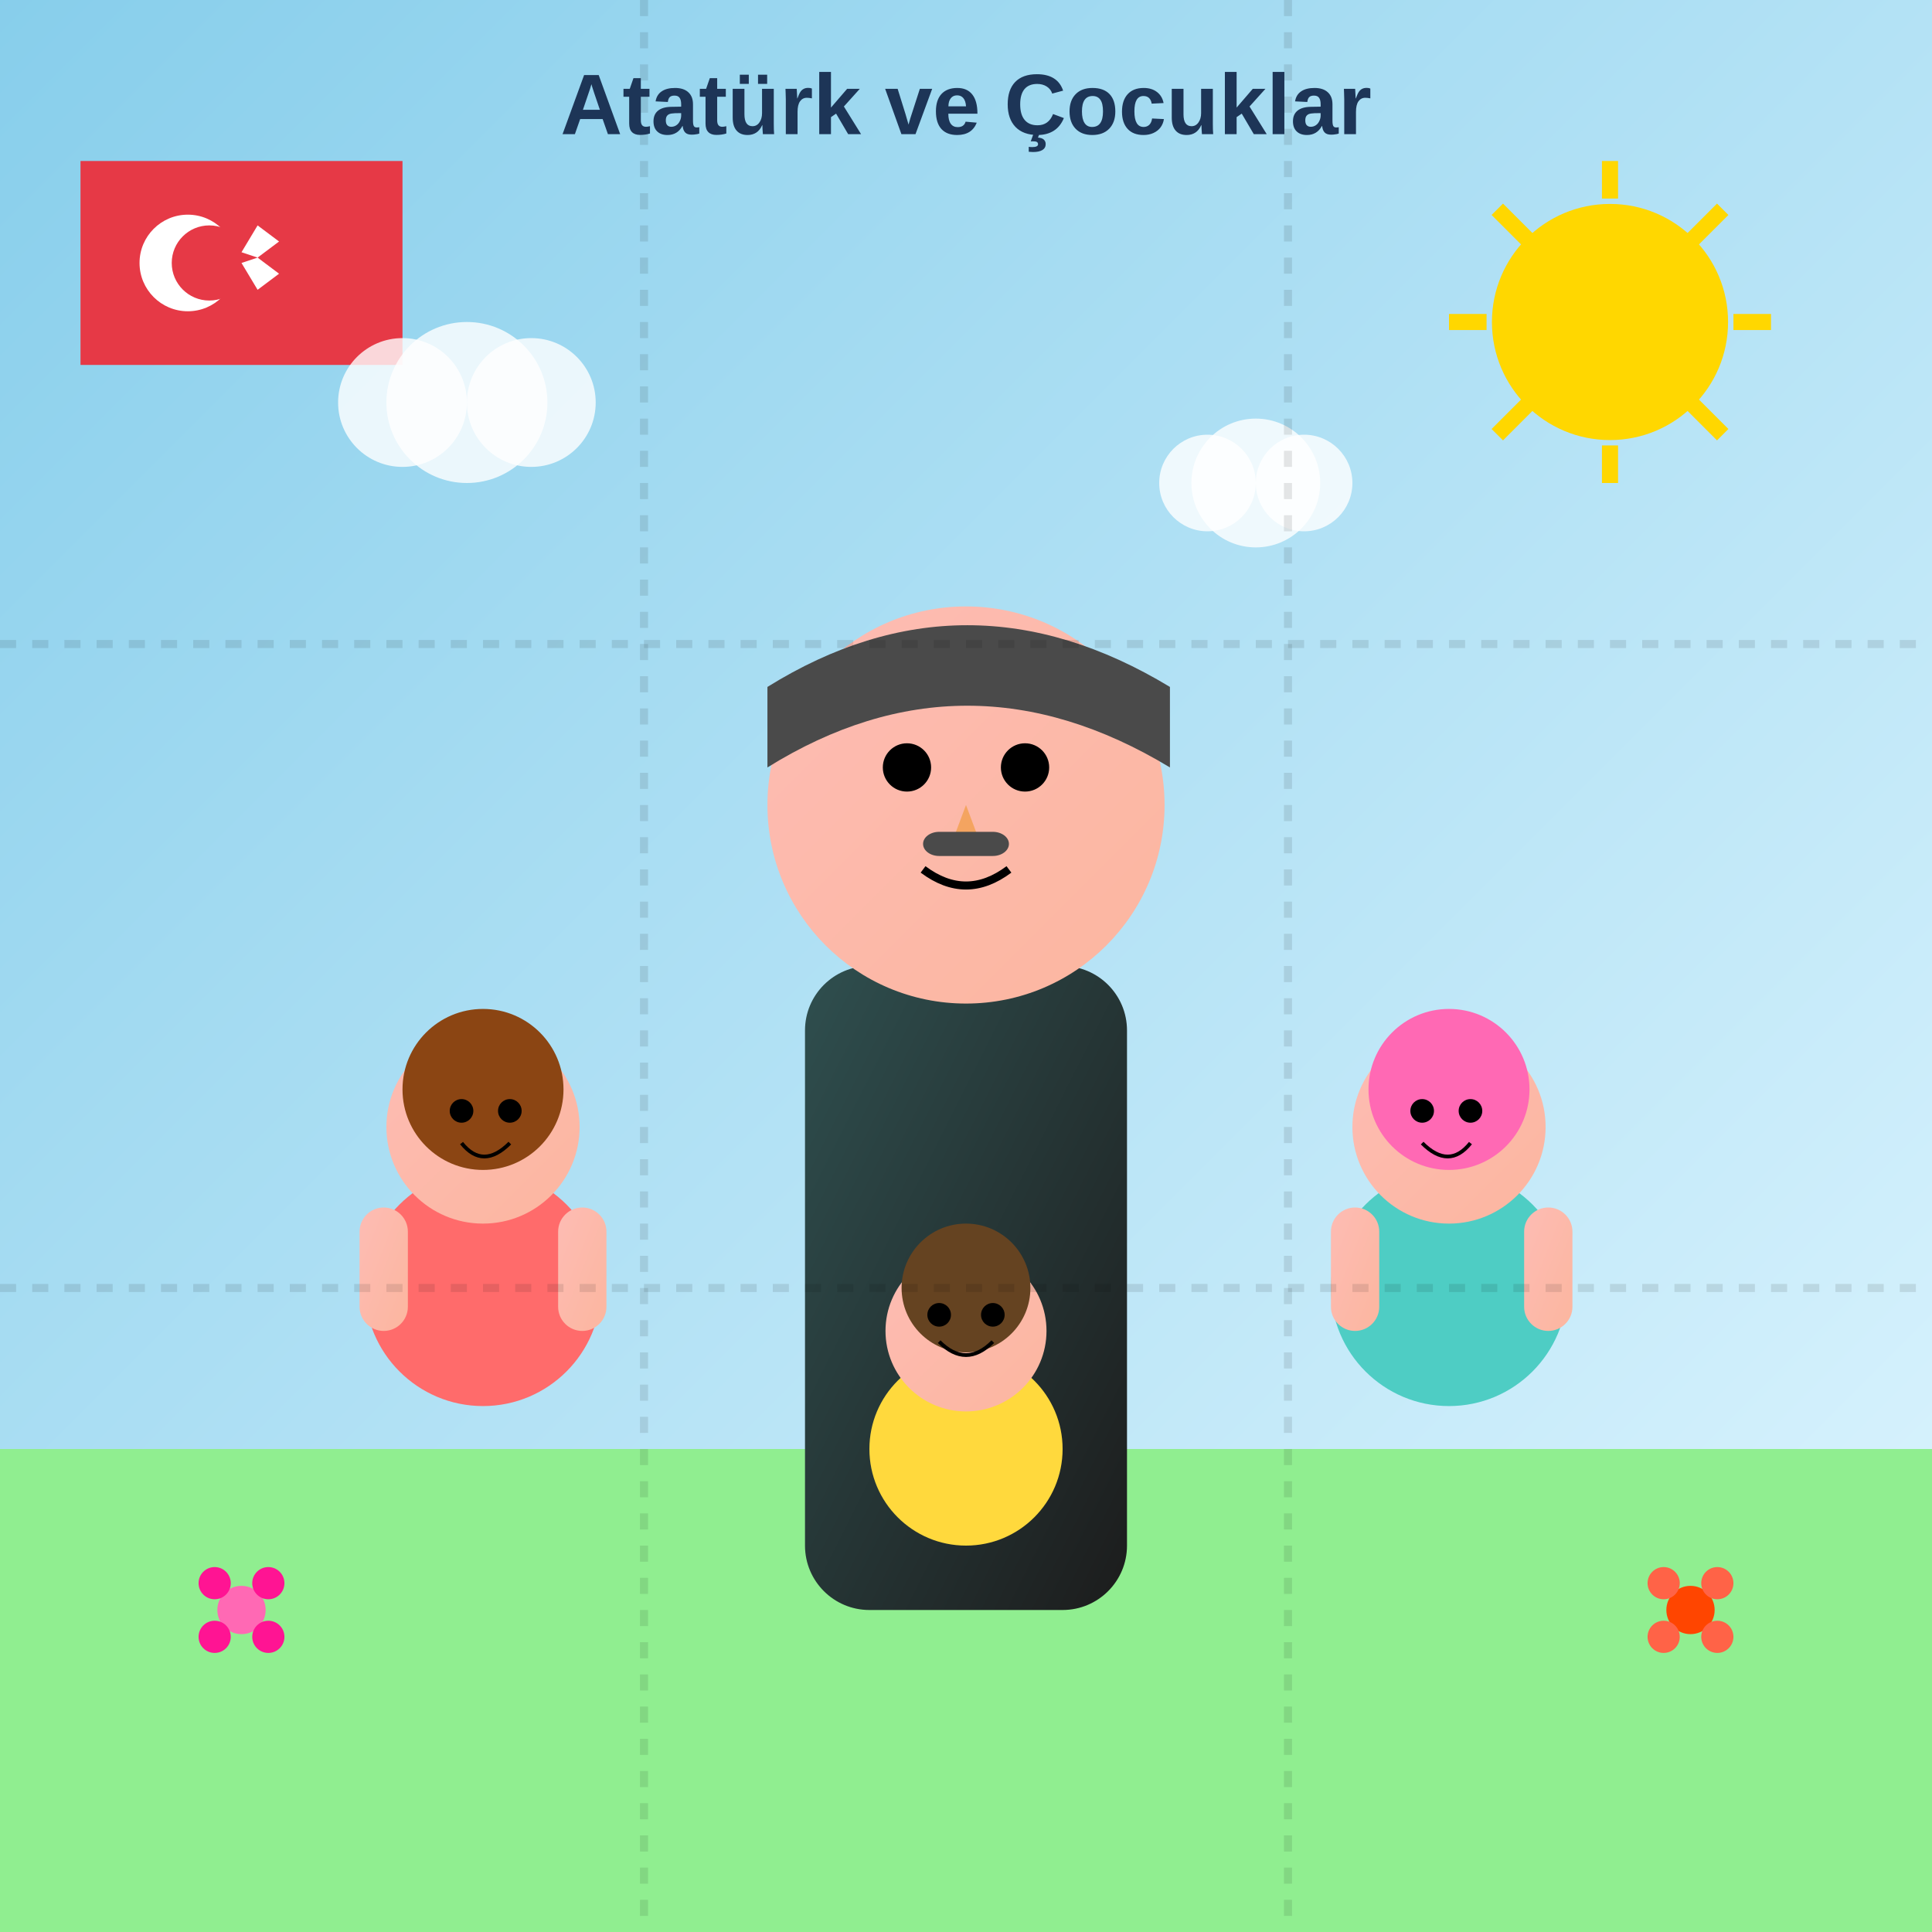
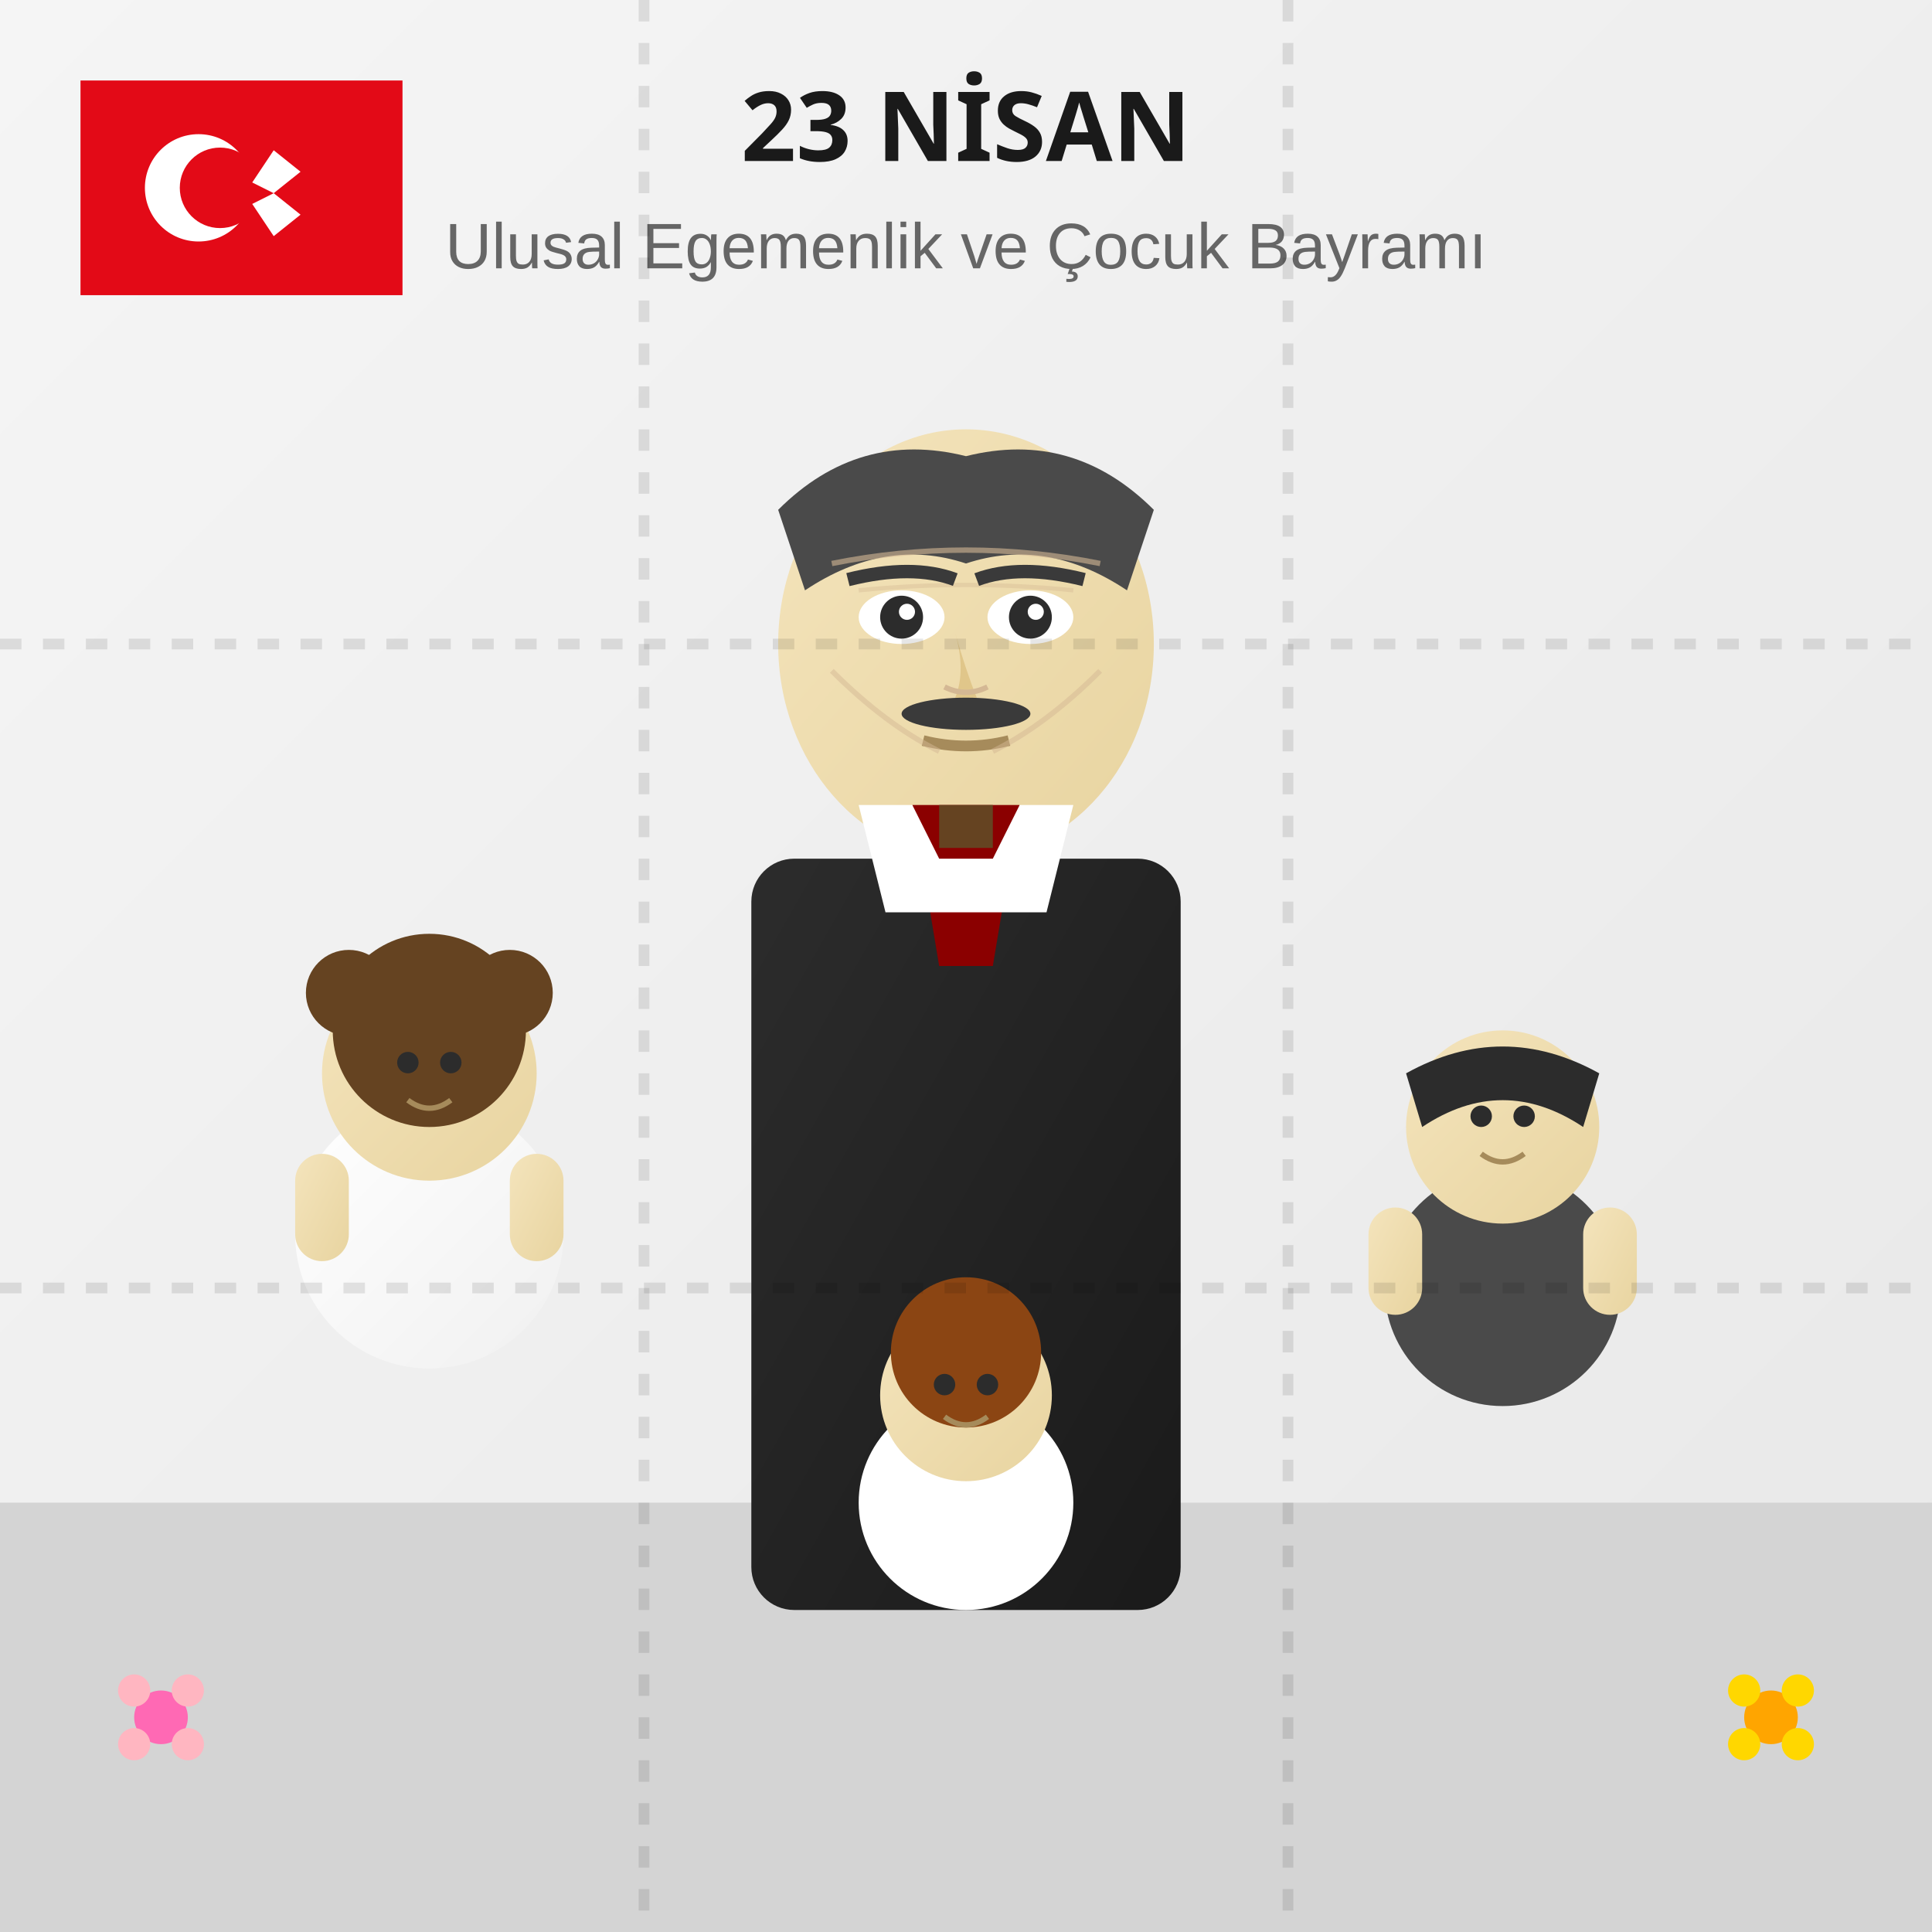
<svg xmlns="http://www.w3.org/2000/svg" width="360" height="360" viewBox="0 0 360 360">
  <defs>
    <linearGradient id="bg" x1="0%" y1="0%" x2="100%" y2="100%">
-       <stop offset="0%" style="stop-color:#87CEEB" />
-       <stop offset="100%" style="stop-color:#E0F6FF" />
+       <stop offset="0%" style="stop-color:#F5F5F5" />
+       <stop offset="100%" style="stop-color:#E8E8E8" />
    </linearGradient>
    <linearGradient id="face" x1="0%" y1="0%" x2="100%" y2="100%">
-       <stop offset="0%" style="stop-color:#FDBCB4" />
-       <stop offset="100%" style="stop-color:#FCB69F" />
+       <stop offset="0%" style="stop-color:#F4E4BC" />
+       <stop offset="100%" style="stop-color:#E8D4A0" />
    </linearGradient>
    <linearGradient id="uniform" x1="0%" y1="0%" x2="100%" y2="100%">
-       <stop offset="0%" style="stop-color:#2F4F4F" />
-       <stop offset="100%" style="stop-color:#1C1C1C" />
+       <stop offset="0%" style="stop-color:#2C2C2C" />
+       <stop offset="100%" style="stop-color:#1A1A1A" />
+     </linearGradient>
+     <linearGradient id="childDress" x1="0%" y1="0%" x2="100%" y2="100%">
+       <stop offset="0%" style="stop-color:#FFFFFF" />
+       <stop offset="100%" style="stop-color:#F0F0F0" />
    </linearGradient>
  </defs>
  <rect width="360" height="360" fill="url(#bg)" />
-   <rect x="0" y="270" width="360" height="90" fill="#90EE90" />
-   <rect x="150" y="180" width="60" height="120" rx="12" fill="url(#uniform)" />
-   <circle cx="180" cy="150" r="37" fill="url(#face)" />
-   <path d="M143 128 Q180 105 218 128 L218 143 Q180 120 143 143 Z" fill="#4A4A4A" />
-   <circle cx="169" cy="143" r="4.5" fill="#000" />
-   <circle cx="191" cy="143" r="4.5" fill="#000" />
-   <path d="M180 150 L177 158 L183 158 Z" fill="#F4A460" />
-   <path d="M172 162 Q180 168 188 162" stroke="#000" stroke-width="1.5" fill="none" />
-   <rect x="172" y="155" width="16" height="4.5" rx="3" fill="#4A4A4A" />
-   <circle cx="90" cy="240" r="22" fill="#FF6B6B" />
-   <circle cx="90" cy="210" r="18" fill="url(#face)" />
-   <circle cx="90" cy="203" r="15" fill="#8B4513" />
-   <circle cx="86" cy="207" r="2.2" fill="#000" />
-   <circle cx="95" cy="207" r="2.2" fill="#000" />
-   <path d="M86 213 Q90 218 95 213" stroke="#000" stroke-width="0.7" fill="none" />
-   <rect x="67" y="225" width="9" height="23" rx="4.5" fill="url(#face)" />
-   <rect x="104" y="225" width="9" height="23" rx="4.5" fill="url(#face)" />
-   <circle cx="270" cy="240" r="22" fill="#4ECDC4" />
-   <circle cx="270" cy="210" r="18" fill="url(#face)" />
-   <circle cx="270" cy="203" r="15" fill="#FF69B4" />
-   <circle cx="265" cy="207" r="2.2" fill="#000" />
-   <circle cx="274" cy="207" r="2.2" fill="#000" />
-   <path d="M265 213 Q270 218 274 213" stroke="#000" stroke-width="0.7" fill="none" />
-   <rect x="248" y="225" width="9" height="23" rx="4.5" fill="url(#face)" />
-   <rect x="284" y="225" width="9" height="23" rx="4.5" fill="url(#face)" />
-   <circle cx="180" cy="270" r="18" fill="#FFD93D" />
-   <circle cx="180" cy="248" r="15" fill="url(#face)" />
-   <circle cx="180" cy="240" r="12" fill="#654321" />
-   <circle cx="175" cy="245" r="2.2" fill="#000" />
-   <circle cx="185" cy="245" r="2.2" fill="#000" />
-   <path d="M175 250 Q180 255 185 250" stroke="#000" stroke-width="0.7" fill="none" />
-   <rect x="15" y="30" width="60" height="38" fill="#E63946" />
-   <circle cx="35" cy="49" r="9" fill="white" />
-   <circle cx="39" cy="49" r="7" fill="#E63946" />
-   <path d="M48 42 L52 45 L48 48 L52 51 L48 54 L45 49 L48 48 L45 47 Z" fill="white" />
-   <circle cx="300" cy="60" r="22" fill="#FFD700" />
-   <path d="M300 30 L300 37 M300 83 L300 90 M270 60 L277 60 M323 60 L330 60 M279 39 L285 45 M315 75 L321 81 M279 81 L285 75 M315 45 L321 39" stroke="#FFD700" stroke-width="3" />
-   <circle cx="75" cy="75" r="12" fill="white" opacity="0.8" />
-   <circle cx="87" cy="75" r="15" fill="white" opacity="0.8" />
-   <circle cx="99" cy="75" r="12" fill="white" opacity="0.8" />
-   <circle cx="225" cy="90" r="9" fill="white" opacity="0.8" />
-   <circle cx="234" cy="90" r="12" fill="white" opacity="0.8" />
-   <circle cx="243" cy="90" r="9" fill="white" opacity="0.8" />
-   <circle cx="45" cy="300" r="4.5" fill="#FF69B4" />
-   <circle cx="40" cy="295" r="3" fill="#FF1493" />
-   <circle cx="50" cy="295" r="3" fill="#FF1493" />
-   <circle cx="40" cy="305" r="3" fill="#FF1493" />
-   <circle cx="50" cy="305" r="3" fill="#FF1493" />
-   <circle cx="315" cy="300" r="4.5" fill="#FF4500" />
-   <circle cx="310" cy="295" r="3" fill="#FF6347" />
-   <circle cx="320" cy="295" r="3" fill="#FF6347" />
-   <circle cx="310" cy="305" r="3" fill="#FF6347" />
-   <circle cx="320" cy="305" r="3" fill="#FF6347" />
-   <line x1="120" y1="0" x2="120" y2="360" stroke="rgba(0,0,0,0.1)" stroke-width="1.5" stroke-dasharray="3,3" />
-   <line x1="240" y1="0" x2="240" y2="360" stroke="rgba(0,0,0,0.1)" stroke-width="1.5" stroke-dasharray="3,3" />
-   <line x1="0" y1="120" x2="360" y2="120" stroke="rgba(0,0,0,0.1)" stroke-width="1.5" stroke-dasharray="3,3" />
-   <line x1="0" y1="240" x2="360" y2="240" stroke="rgba(0,0,0,0.1)" stroke-width="1.5" stroke-dasharray="3,3" />
-   <text x="180" y="25" text-anchor="middle" fill="#1D3557" font-size="16" font-family="Arial" font-weight="bold">Atatürk ve Çocuklar</text>
+   <rect x="0" y="280" width="360" height="80" fill="#D4D4D4" />
+   <rect x="140" y="160" width="80" height="140" rx="8" fill="url(#uniform)" />
+   <rect x="170" y="140" width="20" height="25" fill="url(#face)" />
+   <ellipse cx="180" cy="120" rx="35" ry="40" fill="url(#face)" />
+   <path d="M145 95 Q160 80 180 85 Q200 80 215 95 L210 110 Q195 100 180 105 Q165 100 150 110 Z" fill="#4A4A4A" />
+   <path d="M155 105 Q180 100 205 105" stroke="#D4B894" stroke-width="1" fill="none" opacity="0.6" />
+   <path d="M160 110 Q180 108 200 110" stroke="#D4B894" stroke-width="0.8" fill="none" opacity="0.4" />
+   <ellipse cx="168" cy="115" rx="8" ry="5" fill="#FFFFFF" />
+   <ellipse cx="192" cy="115" rx="8" ry="5" fill="#FFFFFF" />
+   <circle cx="168" cy="115" r="4" fill="#2C2C2C" />
+   <circle cx="192" cy="115" r="4" fill="#2C2C2C" />
+   <circle cx="169" cy="114" r="1.5" fill="#FFFFFF" />
+   <circle cx="193" cy="114" r="1.5" fill="#FFFFFF" />
+   <path d="M158 108 Q170 105 178 108" stroke="#3A3A3A" stroke-width="2.5" fill="none" />
+   <path d="M182 108 Q190 105 202 108" stroke="#3A3A3A" stroke-width="2.5" fill="none" />
+   <path d="M178 118 Q180 125 182 130 Q180 132 178 130 Q180 125 178 118 Z" fill="#E0C68A" />
+   <path d="M176 128 Q180 130 184 128" stroke="#D4B894" stroke-width="1" fill="none" />
+   <path d="M172 138 Q180 140 188 138" stroke="#A68B5B" stroke-width="2" fill="none" />
+   <ellipse cx="180" cy="133" rx="12" ry="3" fill="#3A3A3A" />
+   <path d="M155 125 Q165 135 175 140" stroke="#D4B894" stroke-width="1" fill="none" opacity="0.5" />
+   <path d="M185 140 Q195 135 205 125" stroke="#D4B894" stroke-width="1" fill="none" opacity="0.5" />
+   <polygon points="170,150 190,150 185,180 175,180" fill="#8B0000" />
+   <rect x="175" y="150" width="10" height="8" fill="#654321" />
+   <path d="M160 150 L170 150 L175 160 L185 160 L190 150 L200 150 L195 170 L165 170 Z" fill="#FFFFFF" />
+   <circle cx="80" cy="230" r="25" fill="url(#childDress)" />
+   <circle cx="80" cy="200" r="20" fill="url(#face)" />
+   <circle cx="80" cy="192" r="18" fill="#654321" />
+   <circle cx="65" cy="185" r="8" fill="#654321" />
+   <circle cx="95" cy="185" r="8" fill="#654321" />
+   <circle cx="76" cy="198" r="2" fill="#2C2C2C" />
+   <circle cx="84" cy="198" r="2" fill="#2C2C2C" />
+   <path d="M76 205 Q80 208 84 205" stroke="#A68B5B" stroke-width="1" fill="none" />
+   <rect x="55" y="215" width="10" height="20" rx="5" fill="url(#face)" />
+   <rect x="95" y="215" width="10" height="20" rx="5" fill="url(#face)" />
+   <circle cx="280" cy="240" r="22" fill="#4A4A4A" />
+   <circle cx="280" cy="210" r="18" fill="url(#face)" />
+   <path d="M262 200 Q280 190 298 200 L295 210 Q280 200 265 210 Z" fill="#2C2C2C" />
+   <circle cx="276" cy="208" r="2" fill="#2C2C2C" />
+   <circle cx="284" cy="208" r="2" fill="#2C2C2C" />
+   <path d="M276 215 Q280 218 284 215" stroke="#A68B5B" stroke-width="1" fill="none" />
+   <rect x="255" y="225" width="10" height="20" rx="5" fill="url(#face)" />
+   <rect x="295" y="225" width="10" height="20" rx="5" fill="url(#face)" />
+   <circle cx="180" cy="280" r="20" fill="#FFFFFF" />
+   <circle cx="180" cy="260" r="16" fill="url(#face)" />
+   <circle cx="180" cy="252" r="14" fill="#8B4513" />
+   <circle cx="176" cy="258" r="2" fill="#2C2C2C" />
+   <circle cx="184" cy="258" r="2" fill="#2C2C2C" />
+   <path d="M176 264 Q180 267 184 264" stroke="#A68B5B" stroke-width="1" fill="none" />
+   <rect x="15" y="15" width="60" height="40" fill="#E30A17" />
+   <circle cx="37" cy="35" r="10" fill="#FFFFFF" />
+   <circle cx="41" cy="35" r="7.5" fill="#E30A17" />
+   <path d="M51 28 L56 32 L51 36 L56 40 L51 44 L47 38 L51 36 L47 34 Z" fill="#FFFFFF" />
+   <text x="180" y="30" text-anchor="middle" fill="#1A1A1A" font-size="18" font-family="Arial Black" font-weight="bold">23 NİSAN</text>
+   <text x="180" y="50" text-anchor="middle" fill="#666666" font-size="12" font-family="Arial" font-weight="normal">Ulusal Egemenlik ve Çocuk Bayramı</text>
+   <g transform="translate(30,320)">
+     <circle cx="0" cy="0" r="5" fill="#FF69B4" />
+     <circle cx="-5" cy="-5" r="3" fill="#FFB6C1" />
+     <circle cx="5" cy="-5" r="3" fill="#FFB6C1" />
+     <circle cx="-5" cy="5" r="3" fill="#FFB6C1" />
+     <circle cx="5" cy="5" r="3" fill="#FFB6C1" />
+   </g>
+   <g transform="translate(330,320)">
+     <circle cx="0" cy="0" r="5" fill="#FFA500" />
+     <circle cx="-5" cy="-5" r="3" fill="#FFD700" />
+     <circle cx="5" cy="-5" r="3" fill="#FFD700" />
+     <circle cx="-5" cy="5" r="3" fill="#FFD700" />
+     <circle cx="5" cy="5" r="3" fill="#FFD700" />
+   </g>
+   <line x1="120" y1="0" x2="120" y2="360" stroke="rgba(0,0,0,0.1)" stroke-width="2" stroke-dasharray="4,4" />
+   <line x1="240" y1="0" x2="240" y2="360" stroke="rgba(0,0,0,0.1)" stroke-width="2" stroke-dasharray="4,4" />
+   <line x1="0" y1="120" x2="360" y2="120" stroke="rgba(0,0,0,0.1)" stroke-width="2" stroke-dasharray="4,4" />
+   <line x1="0" y1="240" x2="360" y2="240" stroke="rgba(0,0,0,0.1)" stroke-width="2" stroke-dasharray="4,4" />
</svg>
